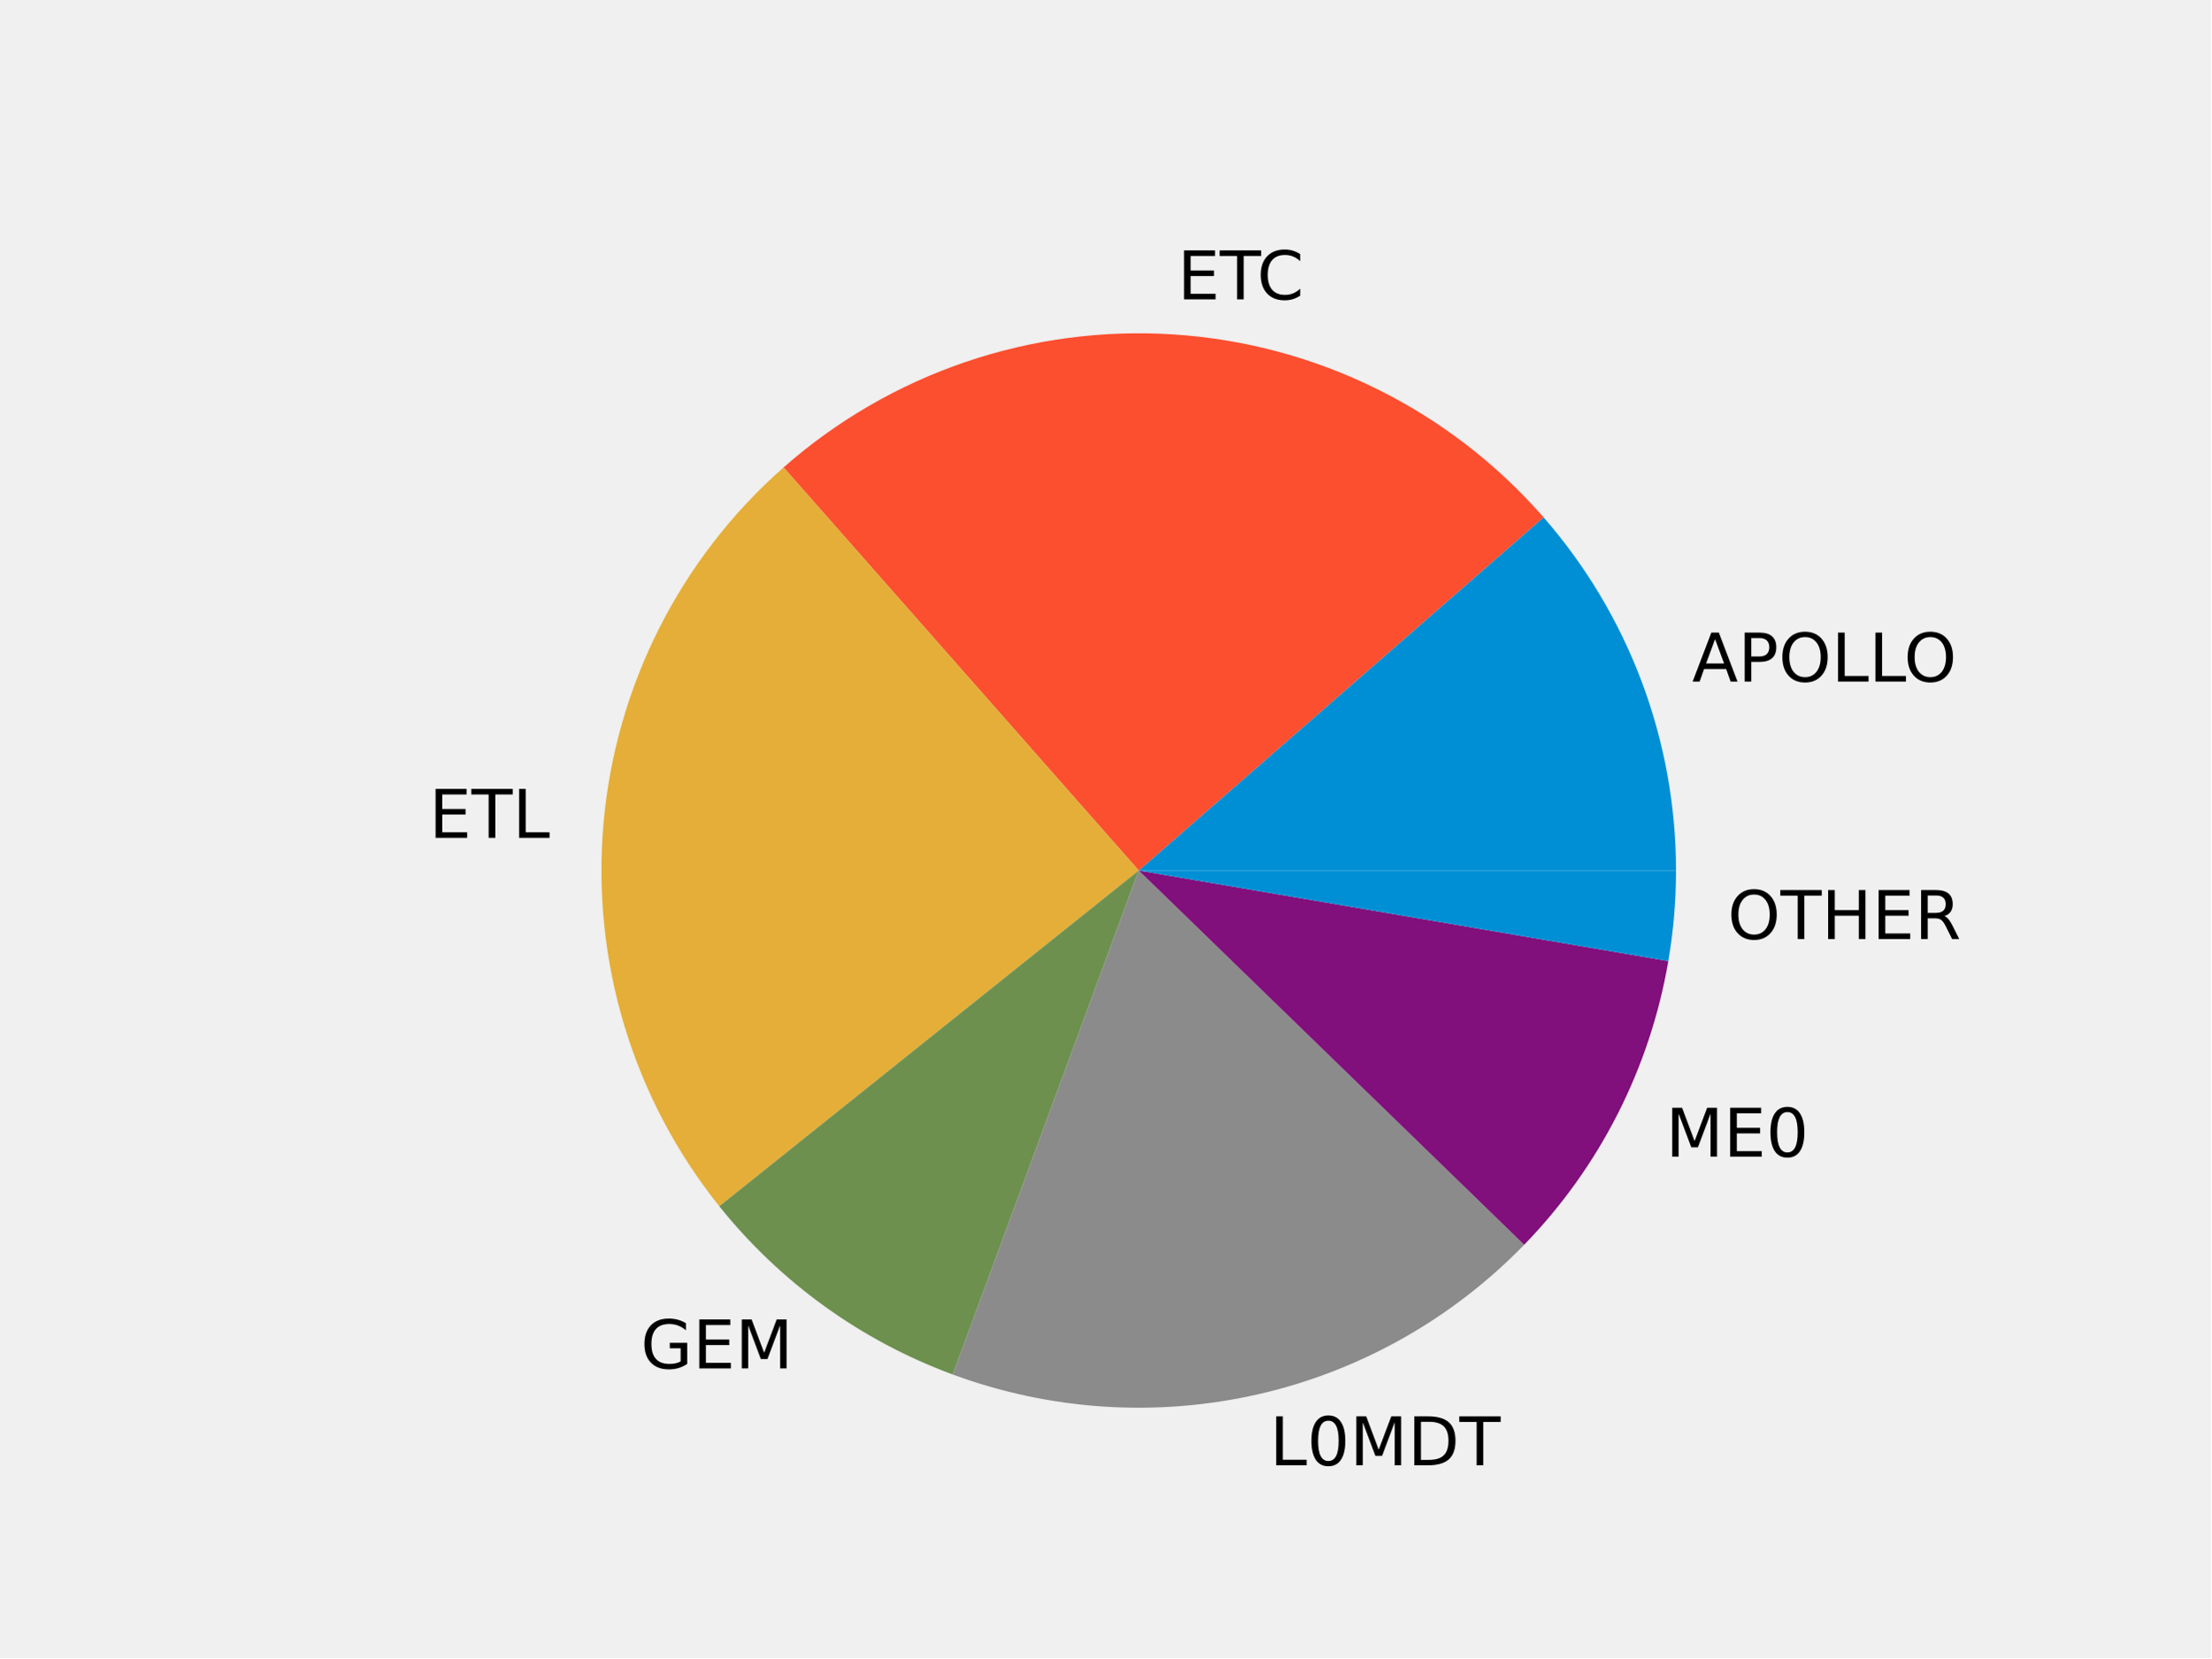
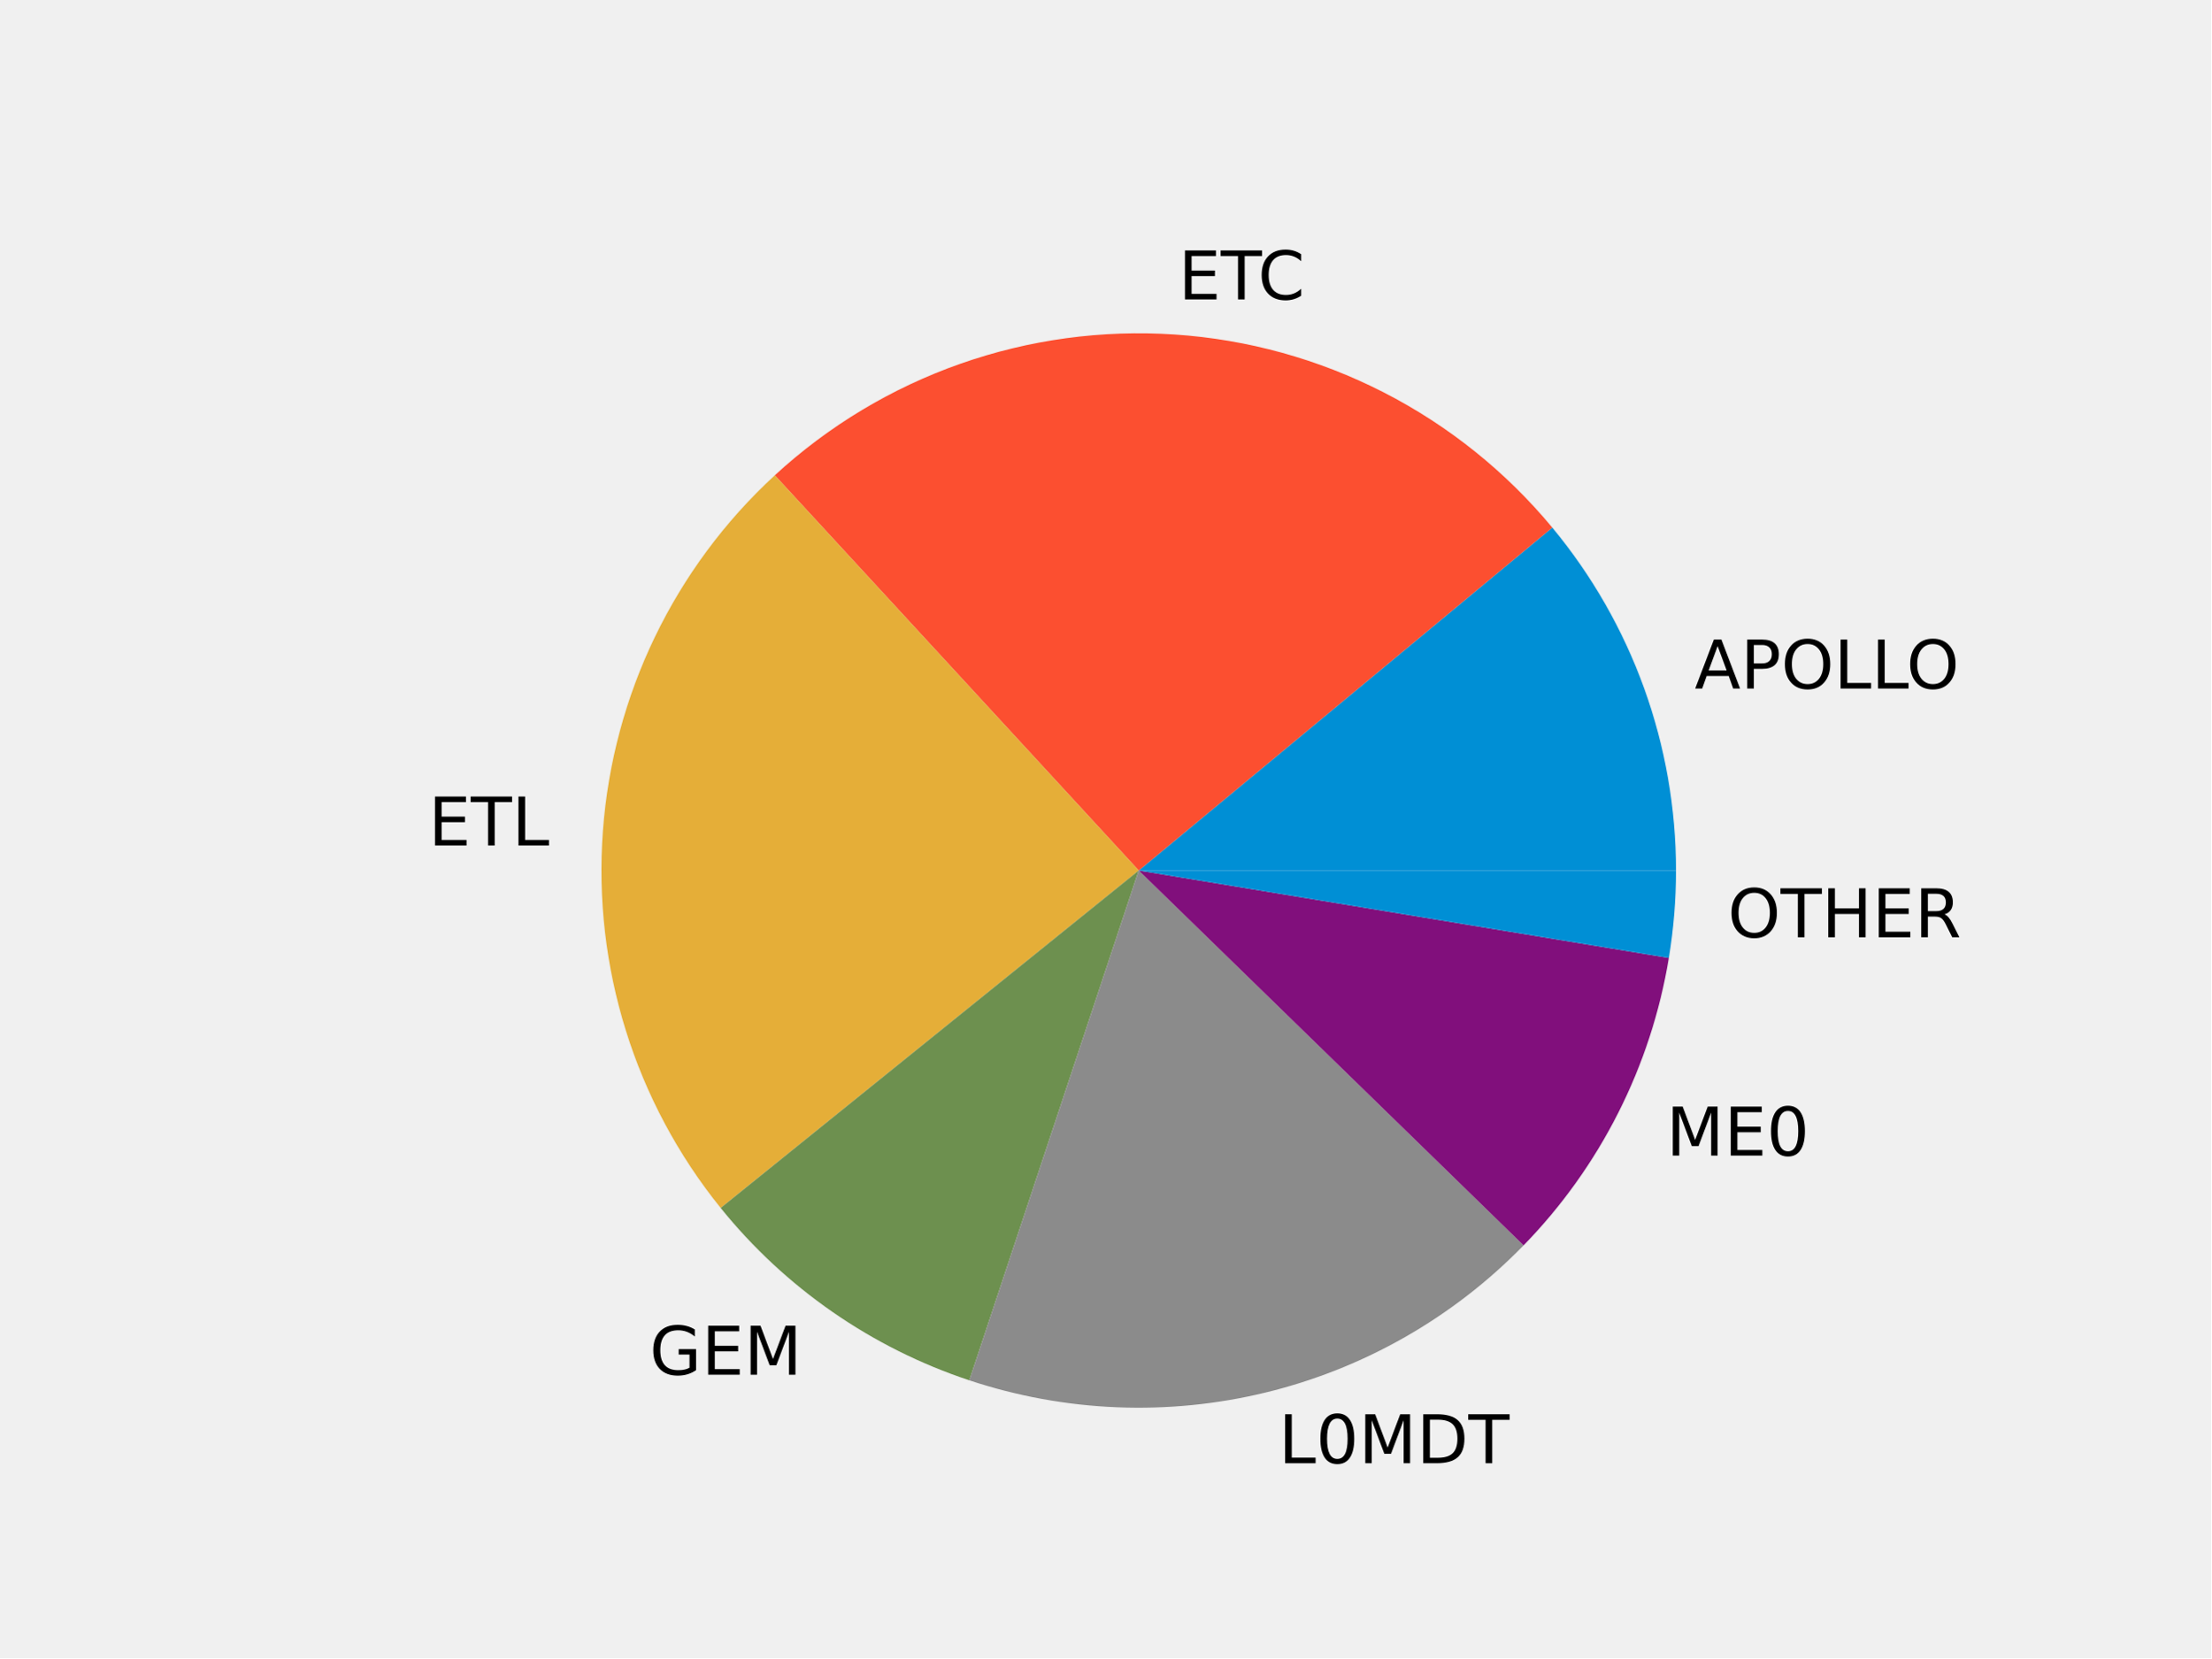
<svg xmlns="http://www.w3.org/2000/svg" xmlns:xlink="http://www.w3.org/1999/xlink" width="460.8pt" height="345.6pt" viewBox="0 0 460.8 345.6" version="1.1">
  <defs>
    <style type="text/css">*{stroke-linejoin: round; stroke-linecap: butt}</style>
  </defs>
  <g id="figure_1">
    <g id="patch_1">
      <path d="M 0 345.6  L 460.8 345.6  L 460.8 0  L 0 0  z " style="fill: #f0f0f0" />
    </g>
    <g id="axes_1">
      <g id="matplotlib.axis_1" />
      <g id="matplotlib.axis_2" />
      <g id="patch_2">
-         <path d="M 349.286 181.44  C 349.286 168.015 346.872 154.698 342.159 142.128  C 337.445 129.557 330.51 117.936 321.683 107.821  L 237.312 181.44  L 349.286 181.44  z " style="fill: #008fd5" />
+         <path d="M 349.286 181.44  C 349.286 168.487 347.039 155.631 342.643 143.446  C 338.248 131.261 331.772 119.931 323.503 109.96  L 237.312 181.44  L 349.286 181.44  z " style="fill: #008fd5" />
      </g>
      <g id="patch_3">
-         <path d="M 321.683 107.821  C 311.985 96.707 300.187 87.618 286.967 81.077  C 273.747 74.537 259.363 70.672 244.645 69.706  C 229.927 68.74 215.162 70.692 201.201 75.448  C 187.239 80.205 174.354 87.674 163.287 97.425  L 237.312 181.44  L 321.683 107.821  z " style="fill: #fc4f30" />
+         <path d="M 323.503 109.96  C 313.805 98.266 301.827 88.667 288.301 81.749  C 274.776 74.831 259.982 70.737 244.824 69.718  C 229.666 68.699 214.458 70.775 200.128 75.82  C 185.797 80.865 172.643 88.774 161.466 99.065  L 237.312 181.44  L 323.503 109.96  z " style="fill: #fc4f30" />
      </g>
      <g id="patch_4">
-         <path d="M 163.287 97.425  C 141.698 116.447 128.25 143.077 125.758 171.743  C 123.266 200.408 131.917 228.96 149.9 251.421  L 237.312 181.44  L 163.287 97.425  z " style="fill: #e5ae38" />
+         <path d="M 161.466 99.065  C 140.552 118.321 127.736 144.839 125.642 173.191  C 123.548 201.544 132.328 229.656 150.186 251.777  L 237.312 181.44  L 161.466 99.065  z " style="fill: #e5ae38" />
      </g>
      <g id="patch_5">
-         <path d="M 149.9 251.421  C 156.234 259.333 163.613 266.348 171.835 272.275  C 180.056 278.201 189.044 282.984 198.553 286.492  L 237.312 181.44  L 149.9 251.421  z " style="fill: #6d904f" />
+         <path d="M 150.186 251.777  C 156.889 260.08 164.745 267.383 173.515 273.463  C 182.285 279.543 191.879 284.338 202.006 287.703  L 237.312 181.44  L 150.186 251.777  z " style="fill: #6d904f" />
      </g>
      <g id="patch_6">
-         <path d="M 198.553 286.492  C 218.887 293.995 240.97 295.434 262.106 290.635  C 283.243 285.835 302.538 275.001 317.639 259.452  L 237.312 181.44  L 198.553 286.492  z " style="fill: #8b8b8b" />
+         <path d="M 202.006 287.703  C 221.956 294.331 243.375 295.209 263.801 290.236  C 284.226 285.263 302.845 274.637 317.515 259.58  L 237.312 181.44  L 202.006 287.703  z " style="fill: #8b8b8b" />
      </g>
      <g id="patch_7">
-         <path d="M 317.639 259.452  C 325.473 251.385 332.047 242.185 337.141 232.16  C 342.234 222.135 345.788 211.4 347.684 200.317  L 237.312 181.44  L 317.639 259.452  z " style="fill: #810f7c" />
+         <path d="M 317.515 259.58  C 325.46 251.425 332.115 242.106 337.25 231.944  C 342.385 221.782 345.941 210.897 347.794 199.663  L 237.312 181.44  L 317.515 259.58  z " style="fill: #810f7c" />
      </g>
      <g id="patch_8">
-         <path d="M 347.684 200.317  C 348.217 197.201 348.618 194.063 348.885 190.912  C 349.152 187.762 349.286 184.602 349.286 181.44  L 237.312 181.44  L 347.684 200.317  z " style="fill: #008fd5" />
+         <path d="M 347.794 199.663  C 348.29 196.652 348.663 193.623 348.913 190.582  C 349.162 187.541 349.286 184.491 349.286 181.44  L 237.312 181.44  L 347.794 199.663  z " style="fill: #008fd5" />
      </g>
      <g id="text_1">
-         <g transform="translate(352.6433 142.0598)scale(0.14 -0.14)">
+         <g transform="translate(353.1766 143.5097)scale(0.14 -0.14)">
          <defs>
            <path id="DejaVuSans-41" d="M 2188 4044  L 1331 1722  L 3047 1722  L 2188 4044  z M 1831 4666  L 2547 4666  L 4325 0  L 3669 0  L 3244 1197  L 1141 1197  L 716 0  L 50 0  L 1831 4666  z " transform="scale(0.015625)" />
            <path id="DejaVuSans-50" d="M 1259 4147  L 1259 2394  L 2053 2394  Q 2494 2394 2734 2622  Q 2975 2850 2975 3272  Q 2975 3691 2734 3919  Q 2494 4147 2053 4147  L 1259 4147  z M 628 4666  L 2053 4666  Q 2838 4666 3239 4311  Q 3641 3956 3641 3272  Q 3641 2581 3239 2228  Q 2838 1875 2053 1875  L 1259 1875  L 1259 0  L 628 0  L 628 4666  z " transform="scale(0.015625)" />
            <path id="DejaVuSans-4f" d="M 2522 4238  Q 1834 4238 1429 3725  Q 1025 3213 1025 2328  Q 1025 1447 1429 934  Q 1834 422 2522 422  Q 3209 422 3611 934  Q 4013 1447 4013 2328  Q 4013 3213 3611 3725  Q 3209 4238 2522 4238  z M 2522 4750  Q 3503 4750 4090 4092  Q 4678 3434 4678 2328  Q 4678 1225 4090 567  Q 3503 -91 2522 -91  Q 1538 -91 948 565  Q 359 1222 359 2328  Q 359 3434 948 4092  Q 1538 4750 2522 4750  z " transform="scale(0.015625)" />
            <path id="DejaVuSans-4c" d="M 628 4666  L 1259 4666  L 1259 531  L 3531 531  L 3531 0  L 628 0  L 628 4666  z " transform="scale(0.015625)" />
          </defs>
          <use xlink:href="#DejaVuSans-41" />
          <use xlink:href="#DejaVuSans-50" x="68.408" />
          <use xlink:href="#DejaVuSans-4f" x="128.711" />
          <use xlink:href="#DejaVuSans-4c" x="207.422" />
          <use xlink:href="#DejaVuSans-4c" x="263.135" />
          <use xlink:href="#DejaVuSans-4f" x="315.223" />
        </g>
      </g>
      <g id="text_2">
-         <g transform="translate(245.3787 62.39572)scale(0.14 -0.14)">
+         <g transform="translate(245.5754 62.40879)scale(0.14 -0.14)">
          <defs>
            <path id="DejaVuSans-45" d="M 628 4666  L 3578 4666  L 3578 4134  L 1259 4134  L 1259 2753  L 3481 2753  L 3481 2222  L 1259 2222  L 1259 531  L 3634 531  L 3634 0  L 628 0  L 628 4666  z " transform="scale(0.015625)" />
            <path id="DejaVuSans-54" d="M -19 4666  L 3928 4666  L 3928 4134  L 2272 4134  L 2272 0  L 1638 0  L 1638 4134  L -19 4134  L -19 4666  z " transform="scale(0.015625)" />
            <path id="DejaVuSans-43" d="M 4122 4306  L 4122 3641  Q 3803 3938 3442 4084  Q 3081 4231 2675 4231  Q 1875 4231 1450 3742  Q 1025 3253 1025 2328  Q 1025 1406 1450 917  Q 1875 428 2675 428  Q 3081 428 3442 575  Q 3803 722 4122 1019  L 4122 359  Q 3791 134 3420 21  Q 3050 -91 2638 -91  Q 1578 -91 968 557  Q 359 1206 359 2328  Q 359 3453 968 4101  Q 1578 4750 2638 4750  Q 3056 4750 3426 4639  Q 3797 4528 4122 4306  z " transform="scale(0.015625)" />
          </defs>
          <use xlink:href="#DejaVuSans-45" />
          <use xlink:href="#DejaVuSans-54" x="63.184" />
          <use xlink:href="#DejaVuSans-43" x="118.393" />
        </g>
      </g>
      <g id="text_3">
-         <g transform="translate(89.40513 174.636)scale(0.14 -0.14)">
+         <g transform="translate(89.27702 176.2294)scale(0.14 -0.14)">
          <use xlink:href="#DejaVuSans-45" />
          <use xlink:href="#DejaVuSans-54" x="63.184" />
          <use xlink:href="#DejaVuSans-4c" x="124.268" />
        </g>
      </g>
      <g id="text_4">
-         <g transform="translate(133.5133 285.2214)scale(0.14 -0.14)">
+         <g transform="translate(135.3617 286.5282)scale(0.14 -0.14)">
          <defs>
            <path id="DejaVuSans-47" d="M 3809 666  L 3809 1919  L 2778 1919  L 2778 2438  L 4434 2438  L 4434 434  Q 4069 175 3628 42  Q 3188 -91 2688 -91  Q 1594 -91 976 548  Q 359 1188 359 2328  Q 359 3472 976 4111  Q 1594 4750 2688 4750  Q 3144 4750 3555 4637  Q 3966 4525 4313 4306  L 4313 3634  Q 3963 3931 3569 4081  Q 3175 4231 2741 4231  Q 1884 4231 1454 3753  Q 1025 3275 1025 2328  Q 1025 1384 1454 906  Q 1884 428 2741 428  Q 3075 428 3337 486  Q 3600 544 3809 666  z " transform="scale(0.015625)" />
            <path id="DejaVuSans-4d" d="M 628 4666  L 1569 4666  L 2759 1491  L 3956 4666  L 4897 4666  L 4897 0  L 4281 0  L 4281 4097  L 3078 897  L 2444 897  L 1241 4097  L 1241 0  L 628 0  L 628 4666  z " transform="scale(0.015625)" />
          </defs>
          <use xlink:href="#DejaVuSans-47" />
          <use xlink:href="#DejaVuSans-45" x="77.49" />
          <use xlink:href="#DejaVuSans-4d" x="140.674" />
        </g>
      </g>
      <g id="text_5">
-         <g transform="translate(264.5858 305.4174)scale(0.14 -0.14)">
+         <g transform="translate(266.4497 304.9789)scale(0.14 -0.14)">
          <defs>
            <path id="DejaVuSans-30" d="M 2034 4250  Q 1547 4250 1301 3770  Q 1056 3291 1056 2328  Q 1056 1369 1301 889  Q 1547 409 2034 409  Q 2525 409 2770 889  Q 3016 1369 3016 2328  Q 3016 3291 2770 3770  Q 2525 4250 2034 4250  z M 2034 4750  Q 2819 4750 3233 4129  Q 3647 3509 3647 2328  Q 3647 1150 3233 529  Q 2819 -91 2034 -91  Q 1250 -91 836 529  Q 422 1150 422 2328  Q 422 3509 836 4129  Q 1250 4750 2034 4750  z " transform="scale(0.015625)" />
            <path id="DejaVuSans-44" d="M 1259 4147  L 1259 519  L 2022 519  Q 2988 519 3436 956  Q 3884 1394 3884 2338  Q 3884 3275 3436 3711  Q 2988 4147 2022 4147  L 1259 4147  z M 628 4666  L 1925 4666  Q 3281 4666 3915 4102  Q 4550 3538 4550 2338  Q 4550 1131 3912 565  Q 3275 0 1925 0  L 628 0  L 628 4666  z " transform="scale(0.015625)" />
          </defs>
          <use xlink:href="#DejaVuSans-4c" />
          <use xlink:href="#DejaVuSans-30" x="55.713" />
          <use xlink:href="#DejaVuSans-4d" x="119.336" />
          <use xlink:href="#DejaVuSans-44" x="205.615" />
          <use xlink:href="#DejaVuSans-54" x="282.617" />
        </g>
      </g>
      <g id="text_6">
-         <g transform="translate(347.1234 241.0953)scale(0.14 -0.14)">
+         <g transform="translate(347.2439 240.8574)scale(0.14 -0.14)">
          <use xlink:href="#DejaVuSans-4d" />
          <use xlink:href="#DejaVuSans-45" x="86.279" />
          <use xlink:href="#DejaVuSans-30" x="149.463" />
        </g>
      </g>
      <g id="text_7">
-         <g transform="translate(360.0423 195.7228)scale(0.14 -0.14)">
+         <g transform="translate(360.0726 195.3593)scale(0.14 -0.14)">
          <defs>
            <path id="DejaVuSans-48" d="M 628 4666  L 1259 4666  L 1259 2753  L 3553 2753  L 3553 4666  L 4184 4666  L 4184 0  L 3553 0  L 3553 2222  L 1259 2222  L 1259 0  L 628 0  L 628 4666  z " transform="scale(0.015625)" />
            <path id="DejaVuSans-52" d="M 2841 2188  Q 3044 2119 3236 1894  Q 3428 1669 3622 1275  L 4263 0  L 3584 0  L 2988 1197  Q 2756 1666 2539 1819  Q 2322 1972 1947 1972  L 1259 1972  L 1259 0  L 628 0  L 628 4666  L 2053 4666  Q 2853 4666 3247 4331  Q 3641 3997 3641 3322  Q 3641 2881 3436 2590  Q 3231 2300 2841 2188  z M 1259 4147  L 1259 2491  L 2053 2491  Q 2509 2491 2742 2702  Q 2975 2913 2975 3322  Q 2975 3731 2742 3939  Q 2509 4147 2053 4147  L 1259 4147  z " transform="scale(0.015625)" />
          </defs>
          <use xlink:href="#DejaVuSans-4f" />
          <use xlink:href="#DejaVuSans-54" x="78.711" />
          <use xlink:href="#DejaVuSans-48" x="139.795" />
          <use xlink:href="#DejaVuSans-45" x="214.99" />
          <use xlink:href="#DejaVuSans-52" x="278.174" />
        </g>
      </g>
    </g>
  </g>
</svg>
